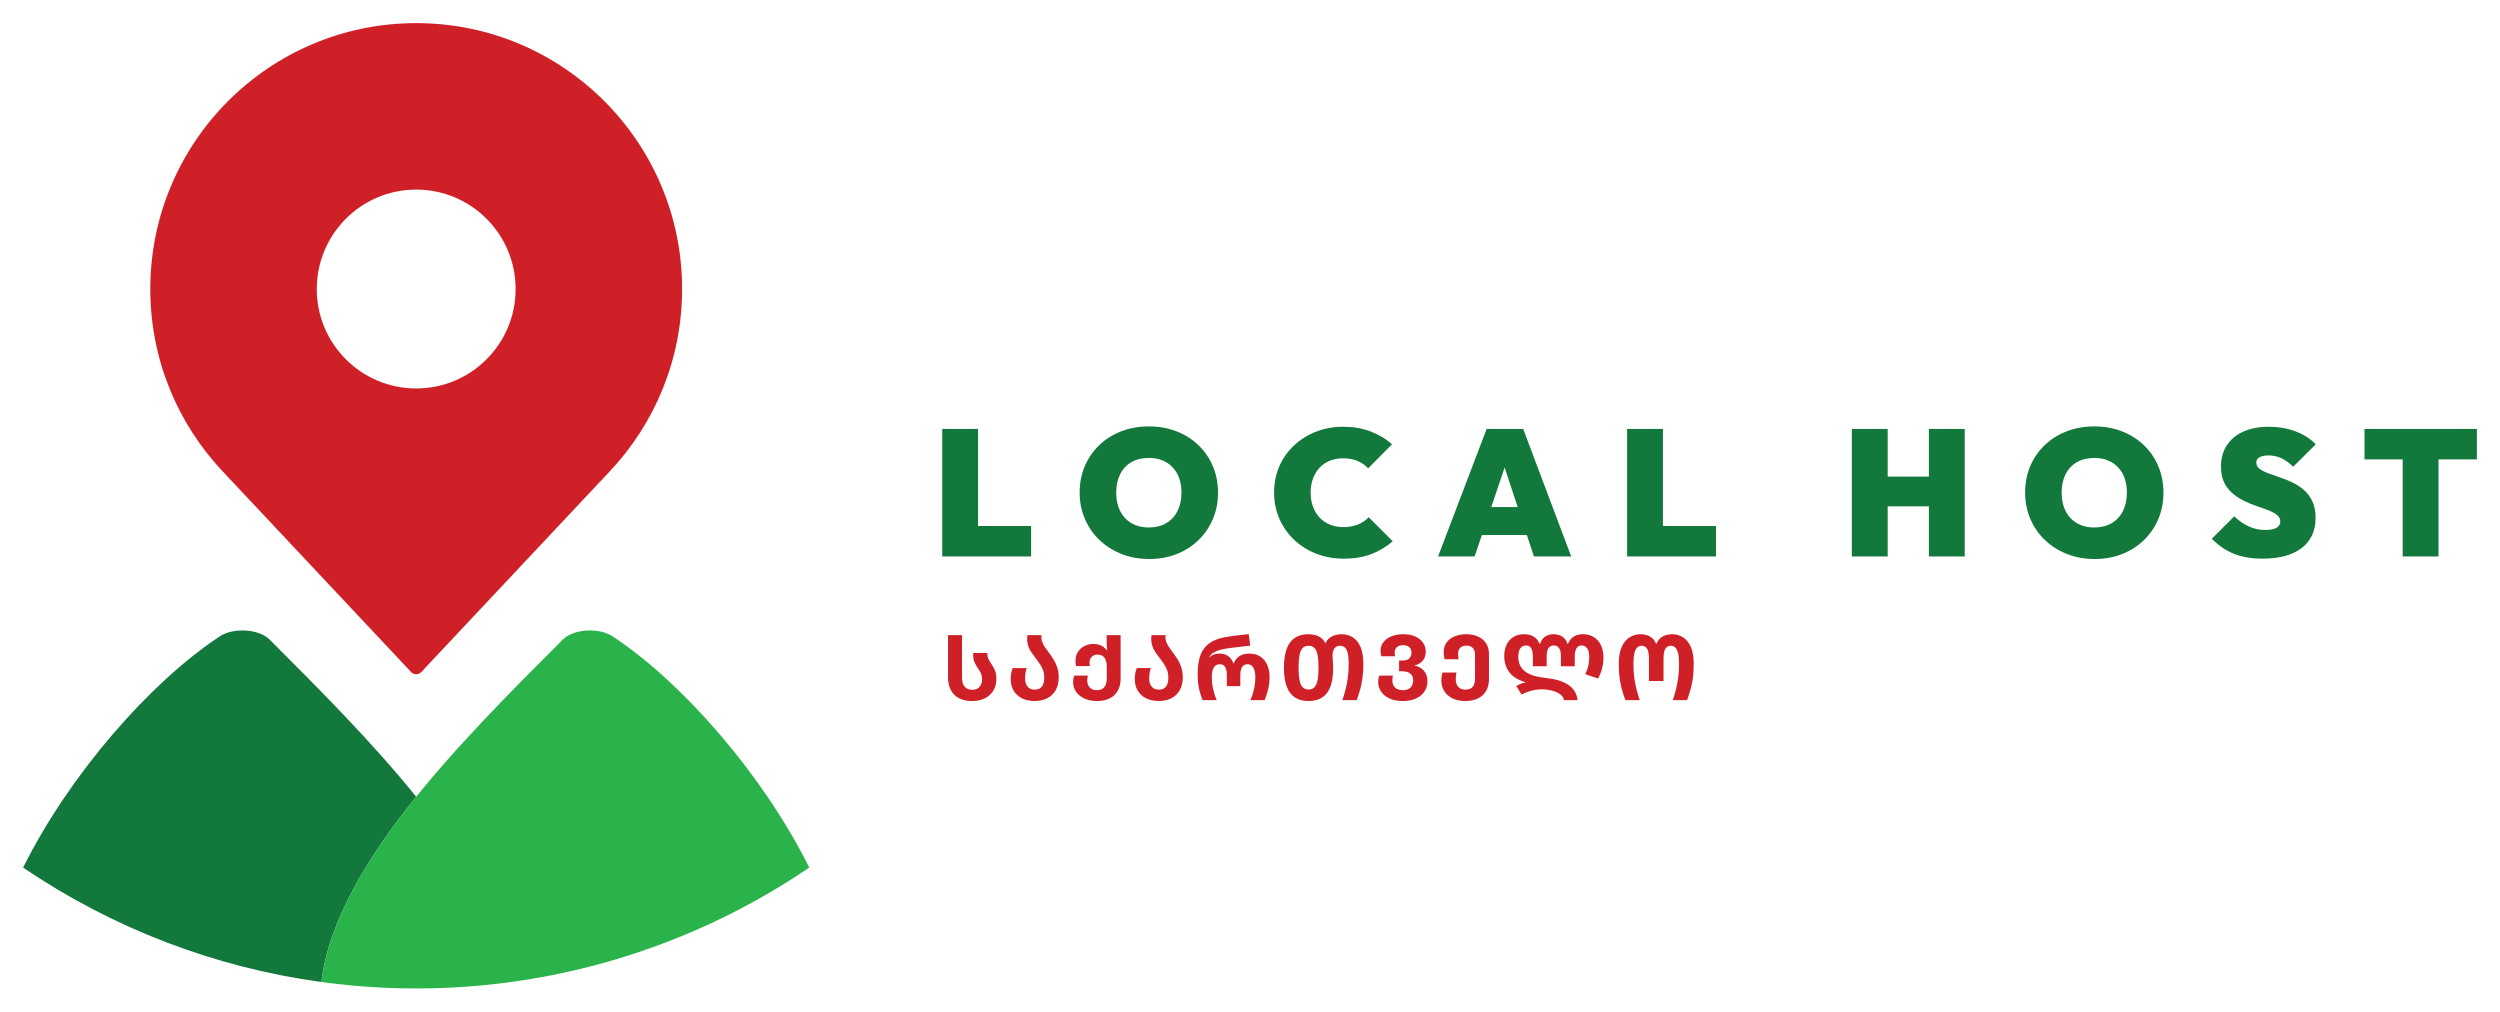
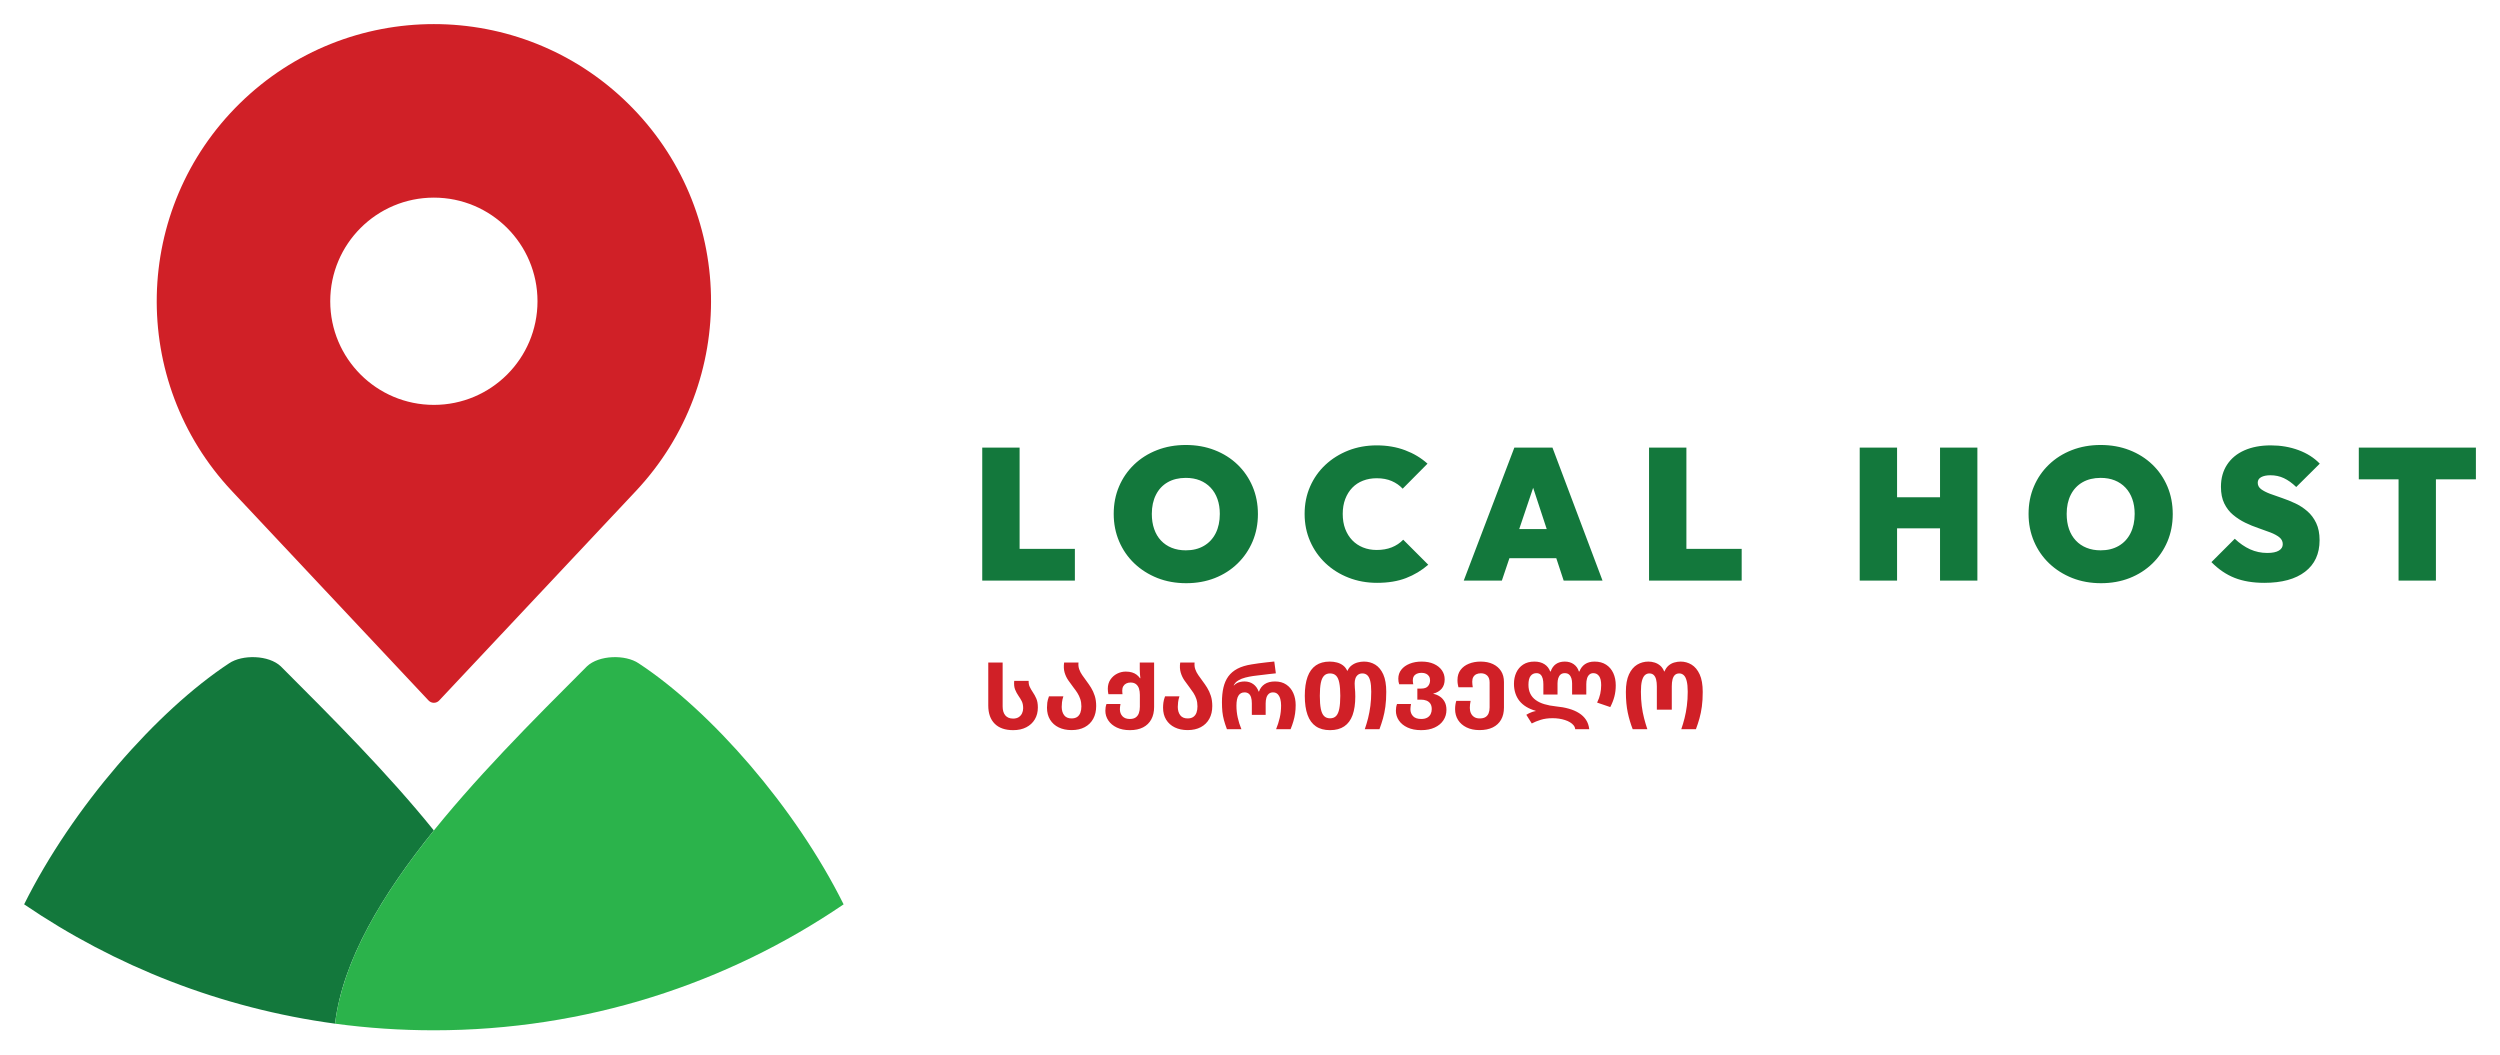
- <svg xmlns="http://www.w3.org/2000/svg" viewBox="0 0 864.97 350" role="img" aria-label="Local Host — Current mark, redrawn (horizontal)">
-   <path fill="#13783C" d="M8 300.17C24 268 52 236 76 220.2C80.4 217.2 89.2 217.4 93.2 221.2C110.19 238.19 128.69 256.69 144 275.67C126.87 296.92 113.74 318.77 111.2 339.77C74.49 334.74 39.13 321.32 8 300.17ZM724.72 193.41Q719.51 193.41 715.14 191.67Q710.77 189.94 707.52 186.84Q704.26 183.74 702.46 179.52Q700.67 175.31 700.67 170.41Q700.67 165.45 702.43 161.29Q704.2 157.14 707.42 154.04Q710.65 150.94 715.02 149.24Q719.39 147.53 724.6 147.53Q729.81 147.53 734.18 149.24Q738.55 150.94 741.77 154.04Q745 157.14 746.76 161.33Q748.53 165.51 748.53 170.47Q748.53 175.37 746.76 179.55Q745 183.74 741.77 186.87Q738.55 190 734.21 191.71Q729.87 193.41 724.72 193.41ZM397.61 193.41Q392.4 193.41 388.03 191.67Q383.66 189.94 380.41 186.84Q377.15 183.74 375.35 179.52Q373.55 175.31 373.55 170.41Q373.55 165.45 375.32 161.29Q377.09 157.14 380.31 154.04Q383.54 150.94 387.91 149.24Q392.28 147.53 397.49 147.53Q402.69 147.53 407.07 149.24Q411.44 150.94 414.66 154.04Q417.88 157.14 419.65 161.33Q421.42 165.51 421.42 170.47Q421.42 175.37 419.65 179.55Q417.88 183.74 414.66 186.87Q411.44 190 407.1 191.71Q402.76 193.41 397.61 193.41ZM640.71 192.54V148.4H653.11V164.89H667.37V148.4H679.77V192.54H667.37V175.18H653.11V192.54ZM497.55 192.54 514.36 148.4H527L543.62 192.54H530.72L528.28 185.1H512.71L510.2 192.54ZM782.82 193.29Q777.17 193.29 772.99 191.64Q768.8 190 765.27 186.4L773.02 178.65Q775.44 180.95 778.1 182.16Q780.77 183.37 783.81 183.37Q786.35 183.37 787.65 182.59Q788.95 181.82 788.95 180.45Q788.95 179.09 787.84 178.19Q786.72 177.29 784.89 176.58Q783.06 175.86 780.86 175.12Q778.66 174.38 776.49 173.32Q774.32 172.27 772.49 170.75Q770.66 169.23 769.55 166.97Q768.43 164.7 768.43 161.42Q768.43 157.14 770.48 154.04Q772.52 150.94 776.24 149.3Q779.96 147.65 784.99 147.65Q789.95 147.65 794.19 149.24Q798.44 150.82 801.23 153.73L793.42 161.48Q791.37 159.5 789.33 158.54Q787.28 157.57 784.86 157.57Q782.94 157.57 781.79 158.19Q780.65 158.81 780.65 160.05Q780.65 161.36 781.76 162.19Q782.88 163.03 784.71 163.71Q786.54 164.39 788.74 165.14Q790.94 165.88 793.11 166.91Q795.28 167.93 797.11 169.51Q798.94 171.09 800.05 173.45Q801.17 175.8 801.17 179.15Q801.17 185.91 796.36 189.6Q791.56 193.29 782.82 193.29ZM464.88 193.29Q459.8 193.29 455.43 191.58Q451.05 189.88 447.77 186.78Q444.48 183.68 442.65 179.49Q440.82 175.31 440.82 170.41Q440.82 165.45 442.65 161.29Q444.48 157.14 447.74 154.1Q450.99 151.06 455.33 149.36Q459.67 147.65 464.76 147.65Q469.9 147.65 474.18 149.27Q478.46 150.88 481.62 153.73L473.37 162.04Q471.89 160.43 469.75 159.5Q467.61 158.57 464.76 158.57Q462.28 158.57 460.2 159.37Q458.12 160.18 456.63 161.73Q455.15 163.28 454.31 165.48Q453.47 167.68 453.47 170.41Q453.47 173.2 454.31 175.4Q455.15 177.6 456.63 179.15Q458.12 180.7 460.2 181.54Q462.28 182.37 464.76 182.37Q467.55 182.37 469.75 181.51Q471.95 180.64 473.56 178.96L481.87 187.27Q478.58 190.12 474.49 191.71Q470.4 193.29 464.88 193.29ZM831.3 192.54V158.94H818.09V148.4H856.97V158.94H843.7V192.54ZM326 192.54V148.4H338.4V182H356.75V192.54ZM562.96 192.54V148.4H575.36V182H593.72V192.54ZM724.6 182.5Q728.07 182.5 730.61 181.01Q733.15 179.52 734.52 176.79Q735.88 174.07 735.88 170.41Q735.88 167.68 735.11 165.48Q734.33 163.28 732.84 161.7Q731.36 160.12 729.28 159.28Q727.2 158.44 724.6 158.44Q721.13 158.44 718.58 159.9Q716.04 161.36 714.68 164.05Q713.31 166.75 713.31 170.41Q713.31 173.2 714.09 175.43Q714.86 177.66 716.35 179.24Q717.84 180.82 719.92 181.66Q721.99 182.5 724.6 182.5ZM397.49 182.5Q400.96 182.5 403.5 181.01Q406.04 179.52 407.41 176.79Q408.77 174.07 408.77 170.41Q408.77 167.68 408 165.48Q407.22 163.28 405.73 161.7Q404.24 160.12 402.17 159.28Q400.09 158.44 397.49 158.44Q394.01 158.44 391.47 159.9Q388.93 161.36 387.57 164.05Q386.2 166.75 386.2 170.41Q386.2 173.2 386.98 175.43Q387.75 177.66 389.24 179.24Q390.73 180.82 392.81 181.66Q394.88 182.5 397.49 182.5ZM525.1 175.43 520.59 161.73 515.97 175.43ZM176.8 339.77 176.8 339.77C172.3 340.38 167.8 340.87 163.3 341.23C167.81 340.87 172.32 340.38 176.8 339.77Z" />
-   <path fill="#2BB34B" d="M280 300.17C230.56 333.76 170.43 347.87 111.2 339.77C116 300 158.8 257.2 194.8 221.2C198.8 217.4 207.6 217.2 212 220.2C236 236 264 268 280 300.17Z" />
-   <path fill="#D02027" d="M236 100C236 124.44 226.47 146.65 210.92 163.13L145.75 232.53L145.75 232.54L145.75 232.54C145.31 233 144.69 233.29 144 233.29C143.31 233.29 142.69 233 142.25 232.54L142.25 232.54L142.25 232.53L77.08 163.13C61.53 146.65 52 124.44 52 100C52 49.19 93.19 8 144 8C194.81 8 236 49.19 236 100ZM178.4 100C178.4 81 163 65.6 144 65.6C125 65.6 109.6 81 109.6 100C109.6 119 125 134.4 144 134.4C163 134.4 178.4 119 178.4 100ZM464.18 219.43Q466.29 219.43 467.98 220.47Q469.68 221.51 470.69 223.75Q471.7 225.99 471.7 229.66Q471.7 232.45 471.4 234.61Q471.1 236.78 470.59 238.61Q470.07 240.44 469.39 242.24H464.45Q465.08 240.44 465.56 238.51Q466.05 236.58 466.34 234.37Q466.63 232.16 466.63 229.59Q466.63 227.3 466.29 225.95Q465.95 224.59 465.29 224.01Q464.63 223.42 463.65 223.42Q462.75 223.42 462.16 223.88Q461.58 224.33 461.3 225.09Q461.03 225.84 461.03 226.79Q461.03 227.52 461.1 228.22Q461.16 228.91 461.21 229.63Q461.25 230.35 461.25 231.2Q461.25 234.95 460.33 237.48Q459.41 240.01 457.52 241.28Q455.63 242.55 452.74 242.55Q449.84 242.55 447.95 241.26Q446.07 239.97 445.14 237.41Q444.22 234.84 444.22 230.99Q444.22 227.13 445.15 224.56Q446.08 221.99 447.95 220.71Q449.82 219.43 452.62 219.43Q453.92 219.43 455.06 219.73Q456.2 220.03 457.1 220.71Q458.01 221.39 458.52 222.53H458.62Q459.13 221.36 460.05 220.68Q460.98 220 462.07 219.72Q463.16 219.43 464.18 219.43ZM541.1 242.24Q541.03 241.53 540.57 240.94Q540.1 240.35 539.35 239.9Q538.6 239.45 537.65 239.14Q536.69 238.83 535.63 238.68Q534.56 238.52 533.5 238.52Q531.19 238.52 529.46 239.07Q527.74 239.61 526.45 240.3L524.6 237.37Q525.05 237.09 525.55 236.85Q526.05 236.6 526.61 236.4Q527.18 236.21 527.76 236.12V236.03Q525.96 235.52 524.59 234.68Q523.22 233.84 522.29 232.68Q521.37 231.53 520.91 230.07Q520.44 228.62 520.44 226.92Q520.44 224.83 521.22 223.14Q522 221.44 523.53 220.44Q525.07 219.43 527.35 219.43Q529.33 219.43 530.71 220.31Q532.09 221.18 532.65 222.76H532.83Q533.37 221.13 534.57 220.28Q535.77 219.43 537.58 219.43Q539.35 219.43 540.6 220.32Q541.85 221.2 542.34 222.76H542.52Q543.11 221.18 544.39 220.31Q545.68 219.43 547.63 219.43Q549.92 219.43 551.51 220.46Q553.1 221.49 553.94 223.3Q554.77 225.12 554.77 227.45Q554.77 229.46 554.32 231.2Q553.87 232.95 552.92 234.77L548.48 233.26Q549.23 231.76 549.54 230.31Q549.85 228.86 549.85 227.37Q549.85 225.29 549.14 224.31Q548.43 223.33 547.22 223.33Q546.4 223.33 545.86 223.81Q545.33 224.3 545.08 225.14Q544.84 225.98 544.84 227.05V230.53H540.05V226.78Q540.05 225.83 539.81 225.05Q539.56 224.27 539.03 223.8Q538.49 223.33 537.58 223.33Q536.72 223.33 536.18 223.78Q535.64 224.23 535.39 225.01Q535.13 225.79 535.13 226.78V230.53H530.36V227.05Q530.36 226.03 530.14 225.18Q529.93 224.33 529.42 223.83Q528.91 223.33 528.02 223.33Q526.78 223.33 526.05 224.26Q525.32 225.19 525.32 227.26Q525.32 228.99 525.95 230.26Q526.58 231.53 527.79 232.41Q528.99 233.28 530.71 233.8Q532.42 234.32 534.6 234.54Q536.99 234.76 538.95 235.32Q540.91 235.87 542.39 236.8Q543.86 237.73 544.74 239.07Q545.63 240.42 545.83 242.24ZM562.38 242.24Q561.86 240.9 561.45 239.53Q561.03 238.16 560.72 236.66Q560.41 235.16 560.24 233.44Q560.08 231.72 560.08 229.66Q560.08 225.99 561.13 223.74Q562.17 221.49 563.9 220.46Q565.62 219.43 567.68 219.43Q568.71 219.43 569.74 219.74Q570.77 220.05 571.63 220.77Q572.49 221.49 572.99 222.75H573.11Q573.64 221.47 574.5 220.75Q575.36 220.03 576.42 219.73Q577.48 219.43 578.55 219.43Q580.56 219.43 582.25 220.47Q583.94 221.51 584.97 223.75Q586 225.99 586 229.66Q586 232.45 585.71 234.61Q585.41 236.78 584.89 238.61Q584.37 240.44 583.7 242.24H578.76Q579.39 240.44 579.87 238.51Q580.36 236.58 580.65 234.37Q580.93 232.16 580.93 229.59Q580.93 227.3 580.59 225.95Q580.24 224.59 579.6 224.01Q578.96 223.42 578.08 223.42Q577.17 223.42 576.61 223.95Q576.06 224.47 575.81 225.44Q575.56 226.42 575.56 227.77V235.64H570.52V227.77Q570.52 226.45 570.28 225.47Q570.03 224.5 569.48 223.96Q568.92 223.42 567.98 223.42Q567.14 223.42 566.49 224Q565.85 224.58 565.5 225.94Q565.15 227.29 565.15 229.59Q565.15 232.2 565.43 234.4Q565.72 236.6 566.22 238.52Q566.72 240.44 567.32 242.24ZM416.06 242.24Q415.43 240.55 415.06 239.17Q414.68 237.79 414.53 236.35Q414.38 234.91 414.38 233.1Q414.38 230.36 414.88 228.2Q415.38 226.03 416.53 224.43Q417.69 222.84 419.62 221.82Q421.56 220.81 424.44 220.36Q425.56 220.16 426.79 220.01Q428.03 219.85 429.34 219.69Q430.66 219.53 432.04 219.41L432.57 223.39Q431.32 223.52 430.21 223.65Q429.11 223.78 428.14 223.89Q427.16 224.01 426.33 224.11Q425.51 224.22 424.82 224.31Q423.58 224.48 422.28 224.81Q420.97 225.14 419.92 225.77Q418.87 226.39 418.34 227.47H418.45Q418.93 226.95 419.5 226.66Q420.07 226.38 420.72 226.26Q421.37 226.13 422.02 226.13Q423.71 226.13 424.95 227.03Q426.2 227.92 426.76 229.54H426.87Q427.45 227.92 428.8 227.03Q430.14 226.13 432.29 226.13Q434.54 226.13 436.09 227.19Q437.64 228.24 438.45 230.04Q439.25 231.85 439.25 234.12Q439.25 235.59 439.06 236.93Q438.86 238.27 438.48 239.57Q438.1 240.87 437.53 242.24H432.65Q433.43 240.32 433.88 238.38Q434.33 236.44 434.33 234.2Q434.33 233.03 434.06 232.04Q433.8 231.05 433.2 230.43Q432.6 229.82 431.59 229.82Q430.73 229.82 430.18 230.31Q429.63 230.8 429.38 231.63Q429.13 232.47 429.13 233.52V237.39H424.47V233.52Q424.47 232.3 424.2 231.47Q423.93 230.65 423.39 230.23Q422.84 229.82 422.02 229.82Q420.66 229.82 419.97 230.88Q419.28 231.95 419.28 234.29Q419.28 236.38 419.71 238.33Q420.14 240.28 420.95 242.24ZM485.37 242.55Q482.67 242.55 480.76 241.66Q478.84 240.77 477.84 239.29Q476.83 237.8 476.83 236.02Q476.83 235.4 476.92 234.86Q477 234.33 477.21 233.74H481.94Q481.84 234.24 481.79 234.67Q481.74 235.1 481.74 235.49Q481.74 236.92 482.63 237.85Q483.52 238.79 485.39 238.79Q486.64 238.79 487.42 238.33Q488.21 237.87 488.57 237.11Q488.93 236.34 488.93 235.47Q488.93 234.33 488.46 233.62Q487.98 232.92 487.16 232.59Q486.33 232.26 485.26 232.26H484.07V228.53H485.36Q486.99 228.53 487.68 227.7Q488.36 226.88 488.36 225.76Q488.36 224.98 488.02 224.42Q487.68 223.85 487.03 223.54Q486.39 223.22 485.48 223.22Q484.56 223.22 483.89 223.52Q483.23 223.83 482.88 224.38Q482.54 224.94 482.54 225.74Q482.54 226.07 482.58 226.38Q482.61 226.69 482.69 227.07H477.94Q477.79 226.62 477.72 226.19Q477.65 225.76 477.65 225.21Q477.65 223.44 478.67 222.15Q479.69 220.86 481.47 220.14Q483.25 219.43 485.52 219.43Q487.9 219.43 489.64 220.21Q491.37 220.99 492.33 222.34Q493.29 223.69 493.29 225.42Q493.29 227.4 492.25 228.59Q491.21 229.79 489.48 230.22V230.31Q490.62 230.52 491.63 231.18Q492.63 231.84 493.26 232.96Q493.88 234.09 493.88 235.72Q493.88 237.67 492.87 239.22Q491.85 240.77 489.94 241.66Q488.03 242.55 485.37 242.55ZM506.93 242.54Q504.4 242.54 502.54 241.62Q500.69 240.71 499.69 239.12Q498.69 237.53 498.69 235.49Q498.69 234.69 498.79 234.01Q498.89 233.34 499.1 232.68H503.93Q503.8 233.23 503.73 233.86Q503.66 234.48 503.66 235.04Q503.66 236.03 504.03 236.84Q504.39 237.64 505.13 238.12Q505.87 238.6 506.99 238.6Q508.23 238.6 508.96 238.14Q509.69 237.67 510.01 236.83Q510.34 235.98 510.34 234.86V226.47Q510.34 224.92 509.52 224.14Q508.71 223.37 507.41 223.37Q506.52 223.37 505.86 223.69Q505.2 224.01 504.83 224.64Q504.47 225.27 504.47 226.21Q504.47 226.61 504.53 227.1Q504.58 227.58 504.65 228.1H499.82Q499.69 227.55 499.59 226.98Q499.5 226.4 499.5 225.65Q499.5 223.63 500.54 222.24Q501.57 220.86 503.34 220.15Q505.11 219.43 507.31 219.43Q509.69 219.43 511.46 220.27Q513.23 221.1 514.2 222.63Q515.17 224.16 515.17 226.31V234.93Q515.17 237.31 514.21 239.02Q513.24 240.73 511.41 241.63Q509.57 242.54 506.93 242.54ZM379.53 242.55Q376.98 242.55 375.13 241.66Q373.28 240.77 372.28 239.29Q371.28 237.8 371.28 236.02Q371.28 235.4 371.36 234.86Q371.45 234.33 371.66 233.74H376.39Q376.28 234.24 376.23 234.67Q376.18 235.1 376.18 235.49Q376.18 236.92 377.03 237.85Q377.89 238.79 379.53 238.79Q380.78 238.79 381.52 238.26Q382.26 237.73 382.59 236.79Q382.92 235.85 382.92 234.68V230.64Q382.92 229.48 382.62 228.55Q382.33 227.61 381.64 227.05Q380.95 226.49 379.78 226.49Q378.93 226.49 378.3 226.82Q377.66 227.15 377.32 227.76Q376.97 228.36 376.97 229.23Q376.97 229.52 377 229.84Q377.03 230.15 377.06 230.44H372.3Q372.22 230.04 372.16 229.61Q372.11 229.18 372.11 228.6Q372.11 226.82 372.97 225.52Q373.84 224.22 375.23 223.51Q376.62 222.8 378.16 222.8Q379.39 222.8 380.28 223.08Q381.18 223.36 381.83 223.86Q382.47 224.36 382.96 225.02H383.09Q383 224.47 382.94 223.69Q382.89 222.91 382.89 222.15V219.74H387.72V234.74Q387.72 237.18 386.77 238.93Q385.82 240.68 383.99 241.61Q382.17 242.55 379.53 242.55ZM336.41 242.55Q332.32 242.55 330.16 240.37Q328 238.19 328 234.27V219.74H332.85V234.57Q332.85 236.48 333.75 237.57Q334.65 238.65 336.39 238.65Q337.53 238.65 338.28 238.17Q339.02 237.68 339.4 236.88Q339.78 236.09 339.78 235.17Q339.78 233.73 339.3 232.8Q338.82 231.86 338.19 230.98Q337.53 230.02 337.06 228.86Q336.59 227.69 336.75 225.94H341.62Q341.59 227.13 341.99 227.97Q342.39 228.81 343.03 229.76Q343.7 230.72 344.21 231.9Q344.73 233.08 344.73 234.92Q344.73 237.19 343.7 238.91Q342.68 240.63 340.82 241.59Q338.95 242.55 336.41 242.55ZM400.91 242.54Q398.45 242.54 396.59 241.63Q394.73 240.72 393.68 239.03Q392.63 237.33 392.63 234.98Q392.63 234.15 392.74 233.27Q392.84 232.39 393.3 231.15H398.16Q397.8 232.25 397.7 233.14Q397.6 234.04 397.6 234.71Q397.6 236.41 398.42 237.5Q399.23 238.6 400.91 238.6Q402.12 238.6 402.84 238.09Q403.57 237.57 403.91 236.65Q404.24 235.73 404.24 234.55Q404.24 233.17 403.87 232.06Q403.49 230.95 402.88 230Q402.28 229.05 401.59 228.18Q400.69 226.99 399.85 225.79Q399.02 224.6 398.58 223.13Q398.15 221.66 398.41 219.74H403.27Q403.13 220.96 403.49 222Q403.85 223.04 404.52 223.99Q405.19 224.95 405.94 225.97Q406.74 227.03 407.5 228.24Q408.25 229.45 408.74 230.97Q409.23 232.48 409.23 234.42Q409.23 236.89 408.23 238.72Q407.24 240.54 405.38 241.54Q403.52 242.54 400.91 242.54ZM357.98 242.54Q355.52 242.54 353.66 241.63Q351.79 240.72 350.75 239.03Q349.7 237.33 349.7 234.98Q349.7 234.15 349.8 233.27Q349.91 232.39 350.37 231.15H355.22Q354.86 232.25 354.76 233.14Q354.67 234.04 354.67 234.71Q354.67 236.41 355.48 237.5Q356.3 238.6 357.98 238.6Q359.18 238.6 359.91 238.09Q360.64 237.57 360.97 236.65Q361.31 235.73 361.31 234.55Q361.31 233.17 360.93 232.06Q360.56 230.95 359.95 230Q359.34 229.05 358.66 228.18Q357.75 226.99 356.92 225.79Q356.08 224.6 355.65 223.13Q355.21 221.66 355.48 219.74H360.33Q360.2 220.96 360.56 222Q360.92 223.04 361.58 223.99Q362.25 224.95 363.01 225.97Q363.81 227.03 364.56 228.24Q365.32 229.45 365.81 230.97Q366.3 232.48 366.3 234.42Q366.3 236.89 365.3 238.72Q364.3 240.54 362.44 241.54Q360.58 242.54 357.98 242.54ZM452.74 238.56Q454.03 238.56 454.78 237.78Q455.53 236.99 455.86 235.32Q456.19 233.64 456.19 230.97Q456.19 228.24 455.86 226.59Q455.53 224.94 454.77 224.18Q454.02 223.42 452.74 223.42Q451.47 223.42 450.71 224.2Q449.95 224.99 449.62 226.65Q449.29 228.31 449.29 230.99Q449.29 233.71 449.63 235.38Q449.96 237.05 450.72 237.8Q451.48 238.56 452.74 238.56Z" />
+ <svg xmlns="http://www.w3.org/2000/svg" viewBox="0 0 829.86 350" role="img" aria-label="Local Host — Current mark, redrawn (horizontal)">
+   <path fill="#13783C" d="M8 300.18 8.02 300.17C24.02 268 52.02 236 76.02 220.2C80.42 217.2 89.22 217.4 93.22 221.2C110.21 238.19 128.71 256.69 144.02 275.67C126.89 296.92 113.76 318.77 111.22 339.77L111.22 339.8C73.32 334.66 38.21 320.75 8 300.18ZM697.43 193.59Q692.22 193.59 687.85 191.86Q683.48 190.12 680.22 187.02Q676.97 183.92 675.17 179.71Q673.37 175.49 673.37 170.59Q673.37 165.63 675.14 161.48Q676.9 157.32 680.13 154.22Q683.35 151.12 687.72 149.42Q692.09 147.71 697.3 147.71Q702.51 147.71 706.88 149.42Q711.25 151.12 714.48 154.22Q717.7 157.32 719.47 161.51Q721.23 165.69 721.23 170.65Q721.23 175.55 719.47 179.74Q717.7 183.92 714.48 187.05Q711.25 190.18 706.91 191.89Q702.57 193.59 697.43 193.59ZM393.75 193.59Q388.54 193.59 384.17 191.86Q379.8 190.12 376.54 187.02Q373.29 183.92 371.49 179.71Q369.69 175.49 369.69 170.59Q369.69 165.63 371.46 161.48Q373.23 157.32 376.45 154.22Q379.68 151.12 384.05 149.42Q388.42 147.71 393.63 147.71Q398.83 147.71 403.2 149.42Q407.58 151.12 410.8 154.22Q414.02 157.32 415.79 161.51Q417.56 165.69 417.56 170.65Q417.56 175.55 415.79 179.74Q414.02 183.92 410.8 187.05Q407.58 190.18 403.24 191.89Q398.9 193.59 393.75 193.59ZM617.32 192.73V148.58H629.72V165.07H643.98V148.58H656.38V192.73H643.98V175.37H629.72V192.73ZM485.88 192.73 502.68 148.58H515.33L531.95 192.73H519.05L516.6 185.29H501.04L498.53 192.73ZM751.61 193.47Q745.97 193.47 741.79 191.83Q737.6 190.18 734.07 186.59L741.82 178.84Q744.24 181.13 746.9 182.34Q749.57 183.55 752.61 183.55Q755.15 183.55 756.45 182.77Q757.75 182 757.75 180.64Q757.75 179.27 756.64 178.37Q755.52 177.47 753.69 176.76Q751.86 176.05 749.66 175.3Q747.46 174.56 745.29 173.51Q743.12 172.45 741.29 170.93Q739.46 169.41 738.35 167.15Q737.23 164.89 737.23 161.6Q737.23 157.32 739.28 154.22Q741.32 151.12 745.04 149.48Q748.76 147.84 753.78 147.84Q758.74 147.84 762.99 149.42Q767.24 151 770.03 153.91L762.22 161.66Q760.17 159.68 758.12 158.72Q756.08 157.76 753.66 157.76Q751.74 157.76 750.59 158.38Q749.44 159 749.44 160.24Q749.44 161.54 750.56 162.38Q751.68 163.21 753.5 163.9Q755.33 164.58 757.53 165.32Q759.74 166.07 761.91 167.09Q764.08 168.11 765.9 169.69Q767.73 171.27 768.85 173.63Q769.97 175.99 769.97 179.33Q769.97 186.09 765.16 189.78Q760.36 193.47 751.61 193.47ZM457.11 193.47Q452.03 193.47 447.66 191.76Q443.29 190.06 440 186.96Q436.72 183.86 434.89 179.67Q433.06 175.49 433.06 170.59Q433.06 165.63 434.89 161.48Q436.72 157.32 439.97 154.29Q443.23 151.25 447.57 149.54Q451.91 147.84 456.99 147.84Q462.14 147.84 466.41 149.45Q470.69 151.06 473.85 153.91L465.61 162.22Q464.12 160.61 461.98 159.68Q459.84 158.75 456.99 158.75Q454.51 158.75 452.43 159.56Q450.36 160.36 448.87 161.91Q447.38 163.46 446.54 165.66Q445.71 167.86 445.71 170.59Q445.71 173.38 446.54 175.58Q447.38 177.78 448.87 179.33Q450.36 180.88 452.43 181.72Q454.51 182.56 456.99 182.56Q459.78 182.56 461.98 181.69Q464.18 180.82 465.79 179.15L474.1 187.46Q470.82 190.31 466.72 191.89Q462.63 193.47 457.11 193.47ZM796.19 192.73V159.12H782.99V148.58H821.86V159.12H808.59V192.73ZM326.05 192.73V148.58H338.45V182.19H356.8V192.73ZM547.39 192.73V148.58H559.79V182.19H578.14V192.73ZM697.3 182.68Q700.77 182.68 703.32 181.19Q705.86 179.71 707.22 176.98Q708.59 174.25 708.59 170.59Q708.59 167.86 707.81 165.66Q707.04 163.46 705.55 161.88Q704.06 160.3 701.98 159.46Q699.91 158.63 697.3 158.63Q693.83 158.63 691.29 160.08Q688.75 161.54 687.38 164.24Q686.02 166.93 686.02 170.59Q686.02 173.38 686.79 175.61Q687.57 177.85 689.06 179.43Q690.54 181.01 692.62 181.84Q694.7 182.68 697.3 182.68ZM393.63 182.68Q397.1 182.68 399.64 181.19Q402.18 179.71 403.55 176.98Q404.91 174.25 404.91 170.59Q404.91 167.86 404.13 165.66Q403.36 163.46 401.87 161.88Q400.38 160.3 398.31 159.46Q396.23 158.63 393.63 158.63Q390.15 158.63 387.61 160.08Q385.07 161.54 383.71 164.24Q382.34 166.93 382.34 170.59Q382.34 173.38 383.12 175.61Q383.89 177.85 385.38 179.43Q386.87 181.01 388.94 181.84Q391.02 182.68 393.63 182.68ZM513.42 175.61 508.92 161.92 504.3 175.61Z" />
+   <path fill="#2BB34B" d="M280.05 300.18C241.28 326.57 194.45 342 144.02 342C132.9 342 121.95 341.25 111.22 339.8L111.22 339.77C116.02 300 158.82 257.2 194.82 221.2C198.82 217.4 207.62 217.2 212.02 220.2C236.02 236 264.02 268 280.02 300.17Z" />
+   <path fill="#D02027" d="M76.96 162.98C42.69 126.48 43.89 69.29 79.65 34.27C115.42 -0.76 172.63 -0.76 208.39 34.27C244.16 69.29 245.36 126.48 211.09 162.98L145.77 232.54C145.32 233.02 144.69 233.29 144.02 233.29C143.36 233.29 142.73 233.02 142.27 232.54ZM178.42 100C178.42 81 163.02 65.6 144.02 65.6C125.02 65.6 109.62 81 109.62 100C109.62 119 125.02 134.4 144.02 134.4C163.02 134.4 178.42 119 178.42 100ZM452.76 219.61Q454.84 219.61 456.51 220.63Q458.17 221.65 459.17 223.86Q460.16 226.07 460.16 229.68Q460.16 232.42 459.87 234.55Q459.58 236.69 459.07 238.49Q458.56 240.29 457.9 242.06H453.03Q453.65 240.29 454.13 238.39Q454.6 236.49 454.89 234.32Q455.17 232.14 455.17 229.61Q455.17 227.36 454.84 226.03Q454.5 224.69 453.85 224.12Q453.2 223.54 452.25 223.54Q451.35 223.54 450.78 223.99Q450.2 224.43 449.93 225.18Q449.67 225.92 449.67 226.86Q449.67 227.57 449.73 228.26Q449.79 228.95 449.84 229.65Q449.88 230.36 449.88 231.2Q449.88 234.88 448.98 237.37Q448.07 239.86 446.21 241.11Q444.35 242.37 441.5 242.37Q438.65 242.37 436.8 241.1Q434.94 239.83 434.03 237.3Q433.12 234.78 433.12 230.99Q433.12 227.19 434.04 224.66Q434.96 222.14 436.8 220.87Q438.64 219.61 441.39 219.61Q442.67 219.61 443.79 219.91Q444.91 220.2 445.8 220.87Q446.69 221.54 447.2 222.66H447.29Q447.79 221.52 448.7 220.85Q449.61 220.17 450.69 219.89Q451.76 219.61 452.76 219.61ZM522.88 242.06Q522.82 241.36 522.36 240.78Q521.9 240.2 521.16 239.76Q520.42 239.31 519.48 239.01Q518.55 238.71 517.5 238.55Q516.44 238.4 515.4 238.4Q513.13 238.4 511.43 238.94Q509.73 239.47 508.46 240.15L506.65 237.27Q507.08 237 507.58 236.75Q508.07 236.51 508.63 236.32Q509.18 236.13 509.76 236.04V235.95Q507.98 235.44 506.63 234.62Q505.28 233.79 504.37 232.66Q503.47 231.52 503.01 230.09Q502.55 228.65 502.55 226.99Q502.55 224.93 503.32 223.26Q504.09 221.59 505.6 220.6Q507.11 219.61 509.35 219.61Q511.3 219.61 512.66 220.47Q514.01 221.34 514.57 222.89H514.74Q515.28 221.28 516.46 220.45Q517.64 219.61 519.42 219.61Q521.16 219.61 522.39 220.48Q523.63 221.36 524.1 222.89H524.28Q524.86 221.34 526.12 220.47Q527.39 219.61 529.31 219.61Q531.56 219.61 533.13 220.63Q534.69 221.64 535.52 223.42Q536.34 225.21 536.34 227.5Q536.34 229.48 535.89 231.2Q535.45 232.91 534.52 234.71L530.15 233.22Q530.88 231.75 531.19 230.32Q531.5 228.9 531.5 227.43Q531.5 225.38 530.8 224.42Q530.09 223.45 528.91 223.45Q528.1 223.45 527.57 223.93Q527.04 224.4 526.8 225.23Q526.56 226.06 526.56 227.11V230.54H521.85V226.84Q521.85 225.91 521.61 225.14Q521.37 224.38 520.84 223.91Q520.32 223.45 519.42 223.45Q518.58 223.45 518.04 223.89Q517.51 224.34 517.26 225.11Q517.01 225.87 517.01 226.84V230.54H512.31V227.11Q512.31 226.11 512.1 225.27Q511.89 224.44 511.39 223.94Q510.88 223.45 510.01 223.45Q508.79 223.45 508.08 224.37Q507.36 225.28 507.36 227.32Q507.36 229.02 507.98 230.27Q508.59 231.52 509.78 232.38Q510.97 233.25 512.66 233.75Q514.35 234.26 516.49 234.48Q518.84 234.7 520.77 235.25Q522.7 235.79 524.15 236.71Q525.6 237.62 526.47 238.94Q527.34 240.27 527.54 242.06ZM541.97 242.06Q541.45 240.74 541.05 239.39Q540.64 238.04 540.33 236.57Q540.02 235.09 539.86 233.4Q539.7 231.71 539.7 229.68Q539.7 226.07 540.73 223.85Q541.76 221.64 543.46 220.62Q545.16 219.61 547.18 219.61Q548.2 219.61 549.21 219.92Q550.22 220.22 551.07 220.93Q551.92 221.64 552.41 222.88H552.52Q553.05 221.62 553.9 220.91Q554.74 220.2 555.79 219.91Q556.83 219.61 557.88 219.61Q559.85 219.61 561.52 220.63Q563.18 221.65 564.2 223.86Q565.21 226.07 565.21 229.68Q565.21 232.42 564.92 234.55Q564.63 236.69 564.12 238.49Q563.61 240.29 562.95 242.06H558.09Q558.7 240.29 559.18 238.39Q559.66 236.49 559.94 234.32Q560.23 232.14 560.23 229.61Q560.23 227.36 559.88 226.03Q559.54 224.69 558.91 224.12Q558.28 223.54 557.42 223.54Q556.52 223.54 555.97 224.06Q555.43 224.57 555.18 225.53Q554.94 226.49 554.94 227.82V235.57H549.98V227.82Q549.98 226.53 549.74 225.56Q549.5 224.6 548.95 224.07Q548.4 223.54 547.47 223.54Q546.65 223.54 546.01 224.11Q545.38 224.68 545.03 226.01Q544.69 227.35 544.69 229.61Q544.69 232.18 544.97 234.35Q545.25 236.51 545.74 238.4Q546.23 240.29 546.83 242.06ZM407.27 242.06Q406.65 240.4 406.28 239.04Q405.91 237.68 405.76 236.26Q405.62 234.85 405.62 233.07Q405.62 230.37 406.11 228.24Q406.6 226.11 407.73 224.54Q408.87 222.97 410.77 221.97Q412.68 220.97 415.52 220.53Q416.61 220.33 417.83 220.18Q419.04 220.03 420.34 219.87Q421.64 219.71 422.99 219.59L423.51 223.51Q422.28 223.63 421.2 223.76Q420.11 223.89 419.15 224.01Q418.19 224.12 417.38 224.22Q416.56 224.33 415.89 224.41Q414.67 224.59 413.39 224.91Q412.1 225.23 411.07 225.85Q410.03 226.46 409.51 227.52H409.62Q410.09 227.01 410.65 226.73Q411.22 226.45 411.86 226.33Q412.5 226.21 413.13 226.21Q414.79 226.21 416.02 227.09Q417.24 227.97 417.8 229.56H417.91Q418.48 227.97 419.8 227.09Q421.12 226.21 423.24 226.21Q425.45 226.21 426.98 227.25Q428.51 228.28 429.3 230.06Q430.09 231.83 430.09 234.07Q430.09 235.52 429.9 236.83Q429.71 238.15 429.33 239.43Q428.96 240.71 428.4 242.06H423.59Q424.36 240.18 424.8 238.26Q425.25 236.35 425.25 234.15Q425.25 232.99 424.99 232.02Q424.72 231.05 424.14 230.44Q423.55 229.83 422.55 229.83Q421.71 229.83 421.16 230.32Q420.62 230.8 420.37 231.62Q420.13 232.45 420.13 233.48V237.29H415.54V233.48Q415.54 232.28 415.28 231.46Q415.02 230.65 414.48 230.24Q413.94 229.83 413.13 229.83Q411.8 229.83 411.12 230.88Q410.43 231.93 410.43 234.24Q410.43 236.29 410.86 238.21Q411.28 240.14 412.08 242.06ZM471.75 242.37Q469.1 242.37 467.22 241.49Q465.34 240.62 464.35 239.15Q463.36 237.69 463.36 235.94Q463.36 235.33 463.44 234.8Q463.52 234.27 463.73 233.69H468.38Q468.28 234.19 468.23 234.61Q468.18 235.03 468.18 235.42Q468.18 236.82 469.06 237.74Q469.94 238.66 471.77 238.66Q473.01 238.66 473.78 238.21Q474.55 237.76 474.91 237.01Q475.26 236.26 475.26 235.4Q475.26 234.28 474.8 233.58Q474.33 232.89 473.52 232.56Q472.71 232.24 471.65 232.24H470.48V228.57H471.75Q473.35 228.57 474.03 227.75Q474.7 226.94 474.7 225.85Q474.7 225.07 474.37 224.52Q474.03 223.96 473.39 223.65Q472.76 223.34 471.87 223.34Q470.96 223.34 470.3 223.64Q469.65 223.94 469.31 224.49Q468.97 225.04 468.97 225.82Q468.97 226.15 469.01 226.45Q469.05 226.75 469.12 227.13H464.45Q464.3 226.69 464.23 226.26Q464.16 225.84 464.16 225.3Q464.16 223.56 465.17 222.29Q466.17 221.02 467.92 220.32Q469.67 219.61 471.9 219.61Q474.24 219.61 475.96 220.38Q477.67 221.15 478.61 222.48Q479.55 223.81 479.55 225.51Q479.55 227.45 478.53 228.63Q477.51 229.81 475.8 230.23V230.32Q476.93 230.53 477.91 231.18Q478.9 231.82 479.52 232.93Q480.14 234.04 480.14 235.65Q480.14 237.57 479.13 239.09Q478.13 240.62 476.25 241.49Q474.38 242.37 471.75 242.37ZM491.12 242.35Q488.62 242.35 486.8 241.45Q484.98 240.55 483.99 238.99Q483.01 237.42 483.01 235.41Q483.01 234.63 483.11 233.96Q483.2 233.3 483.41 232.65H488.16Q488.03 233.19 487.97 233.81Q487.9 234.43 487.9 234.98Q487.9 235.95 488.26 236.74Q488.62 237.54 489.35 238.01Q490.07 238.48 491.17 238.48Q492.39 238.48 493.11 238.02Q493.83 237.56 494.15 236.73Q494.47 235.9 494.47 234.8V226.54Q494.47 225.02 493.67 224.25Q492.87 223.49 491.59 223.49Q490.71 223.49 490.06 223.8Q489.41 224.12 489.05 224.74Q488.7 225.36 488.7 226.29Q488.7 226.68 488.75 227.16Q488.8 227.63 488.88 228.14H484.12Q483.99 227.61 483.89 227.04Q483.8 226.47 483.8 225.73Q483.8 223.74 484.82 222.38Q485.84 221.02 487.58 220.32Q489.32 219.61 491.49 219.61Q493.83 219.61 495.57 220.43Q497.31 221.26 498.27 222.76Q499.23 224.27 499.23 226.39V234.87Q499.23 237.21 498.28 238.89Q497.33 240.57 495.52 241.46Q493.71 242.35 491.12 242.35ZM375.04 242.37Q372.53 242.37 370.7 241.49Q368.88 240.62 367.9 239.15Q366.92 237.69 366.92 235.94Q366.92 235.33 367 234.8Q367.08 234.27 367.29 233.69H371.94Q371.84 234.19 371.79 234.61Q371.74 235.03 371.74 235.42Q371.74 236.82 372.58 237.74Q373.42 238.66 375.04 238.66Q376.27 238.66 377 238.14Q377.73 237.62 378.05 236.7Q378.37 235.77 378.37 234.62V230.64Q378.37 229.5 378.08 228.58Q377.79 227.67 377.11 227.12Q376.43 226.56 375.28 226.56Q374.45 226.56 373.82 226.89Q373.2 227.21 372.86 227.81Q372.52 228.4 372.52 229.26Q372.52 229.54 372.55 229.85Q372.58 230.17 372.61 230.44H367.93Q367.84 230.06 367.79 229.63Q367.73 229.21 367.73 228.63Q367.73 226.89 368.58 225.61Q369.44 224.33 370.8 223.63Q372.17 222.93 373.69 222.93Q374.9 222.93 375.78 223.21Q376.66 223.48 377.3 223.97Q377.94 224.46 378.41 225.12H378.54Q378.45 224.57 378.4 223.8Q378.34 223.04 378.34 222.29V219.92H383.1V234.68Q383.1 237.08 382.16 238.8Q381.23 240.52 379.43 241.45Q377.64 242.37 375.04 242.37ZM336.32 242.37Q332.3 242.37 330.17 240.22Q328.05 238.08 328.05 234.22V219.92H332.82V234.51Q332.82 236.4 333.7 237.46Q334.59 238.53 336.3 238.53Q337.42 238.53 338.16 238.05Q338.89 237.57 339.26 236.79Q339.63 236.01 339.63 235.1Q339.63 233.69 339.17 232.77Q338.7 231.85 338.08 230.98Q337.42 230.04 336.96 228.89Q336.5 227.74 336.66 226.02H341.45Q341.42 227.19 341.82 228.01Q342.21 228.84 342.84 229.78Q343.5 230.73 344 231.89Q344.51 233.05 344.51 234.86Q344.51 237.1 343.5 238.79Q342.49 240.48 340.66 241.42Q338.82 242.37 336.32 242.37ZM355.69 242.35Q353.26 242.35 351.43 241.46Q349.6 240.57 348.57 238.9Q347.54 237.23 347.54 234.91Q347.54 234.1 347.64 233.23Q347.75 232.36 348.2 231.14H352.98Q352.62 232.23 352.52 233.11Q352.43 233.99 352.43 234.65Q352.43 236.32 353.23 237.4Q354.03 238.48 355.69 238.48Q356.87 238.48 357.59 237.97Q358.3 237.46 358.63 236.56Q358.96 235.65 358.96 234.49Q358.96 233.13 358.59 232.04Q358.22 230.95 357.63 230.01Q357.03 229.08 356.35 228.22Q355.47 227.05 354.65 225.88Q353.82 224.7 353.39 223.25Q352.97 221.8 353.23 219.92H358Q357.87 221.12 358.23 222.14Q358.58 223.16 359.24 224.1Q359.89 225.04 360.64 226.05Q361.42 227.09 362.17 228.28Q362.91 229.48 363.39 230.97Q363.87 232.45 363.87 234.37Q363.87 236.8 362.89 238.59Q361.91 240.39 360.08 241.37Q358.25 242.35 355.69 242.35ZM394.22 242.35Q391.8 242.35 389.97 241.46Q388.13 240.57 387.1 238.9Q386.07 237.23 386.07 234.91Q386.07 234.1 386.18 233.23Q386.28 232.36 386.73 231.14H391.51Q391.15 232.23 391.06 233.11Q390.96 233.99 390.96 234.65Q390.96 236.32 391.76 237.4Q392.57 238.48 394.22 238.48Q395.41 238.48 396.12 237.97Q396.84 237.46 397.17 236.56Q397.49 235.65 397.49 234.49Q397.49 233.13 397.13 232.04Q396.76 230.95 396.16 230.01Q395.56 229.08 394.89 228.22Q394 227.05 393.18 225.88Q392.36 224.7 391.93 223.25Q391.5 221.8 391.76 219.92H396.54Q396.41 221.12 396.76 222.14Q397.11 223.16 397.77 224.1Q398.43 225.04 399.17 226.05Q399.96 227.09 400.7 228.28Q401.45 229.48 401.93 230.97Q402.41 232.45 402.41 234.37Q402.41 236.8 401.43 238.59Q400.45 240.39 398.61 241.37Q396.78 242.35 394.22 242.35ZM441.5 238.44Q442.77 238.44 443.51 237.67Q444.25 236.9 444.57 235.25Q444.9 233.59 444.9 230.97Q444.9 228.29 444.57 226.66Q444.25 225.03 443.51 224.29Q442.76 223.54 441.5 223.54Q440.25 223.54 439.51 224.31Q438.76 225.08 438.43 226.71Q438.11 228.35 438.11 230.99Q438.11 233.66 438.44 235.3Q438.77 236.95 439.52 237.69Q440.27 238.44 441.5 238.44Z" />
</svg>
